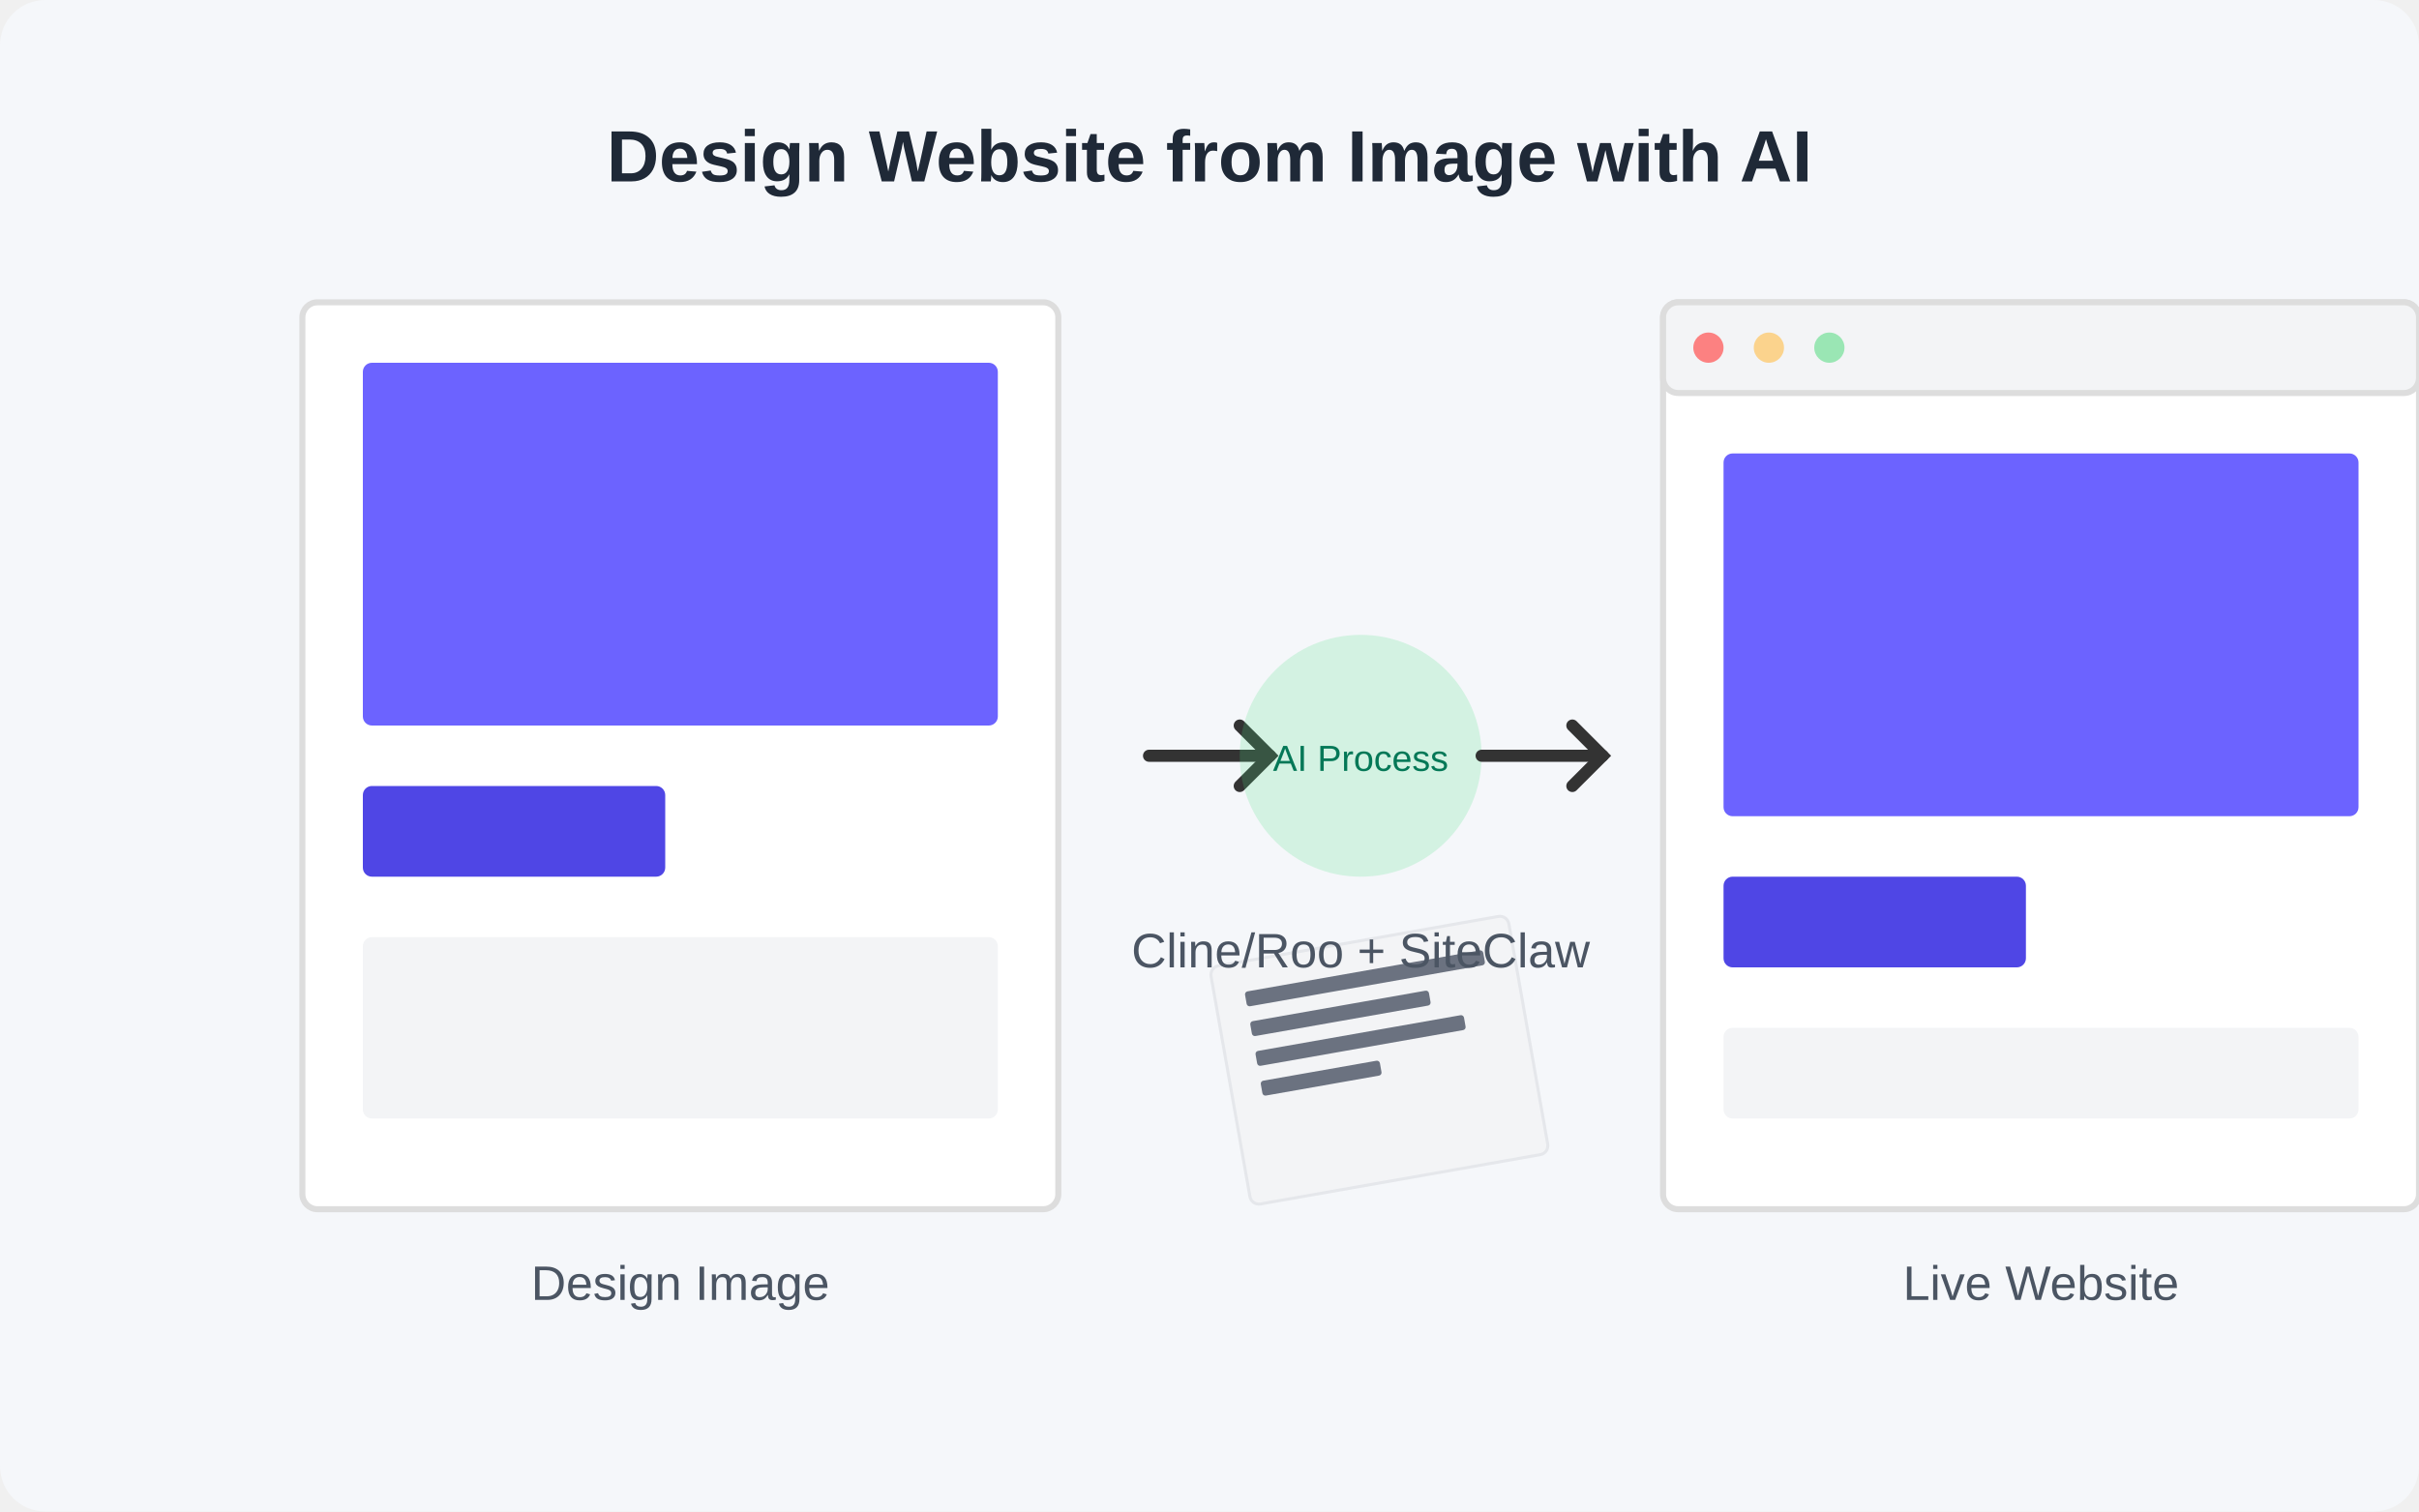
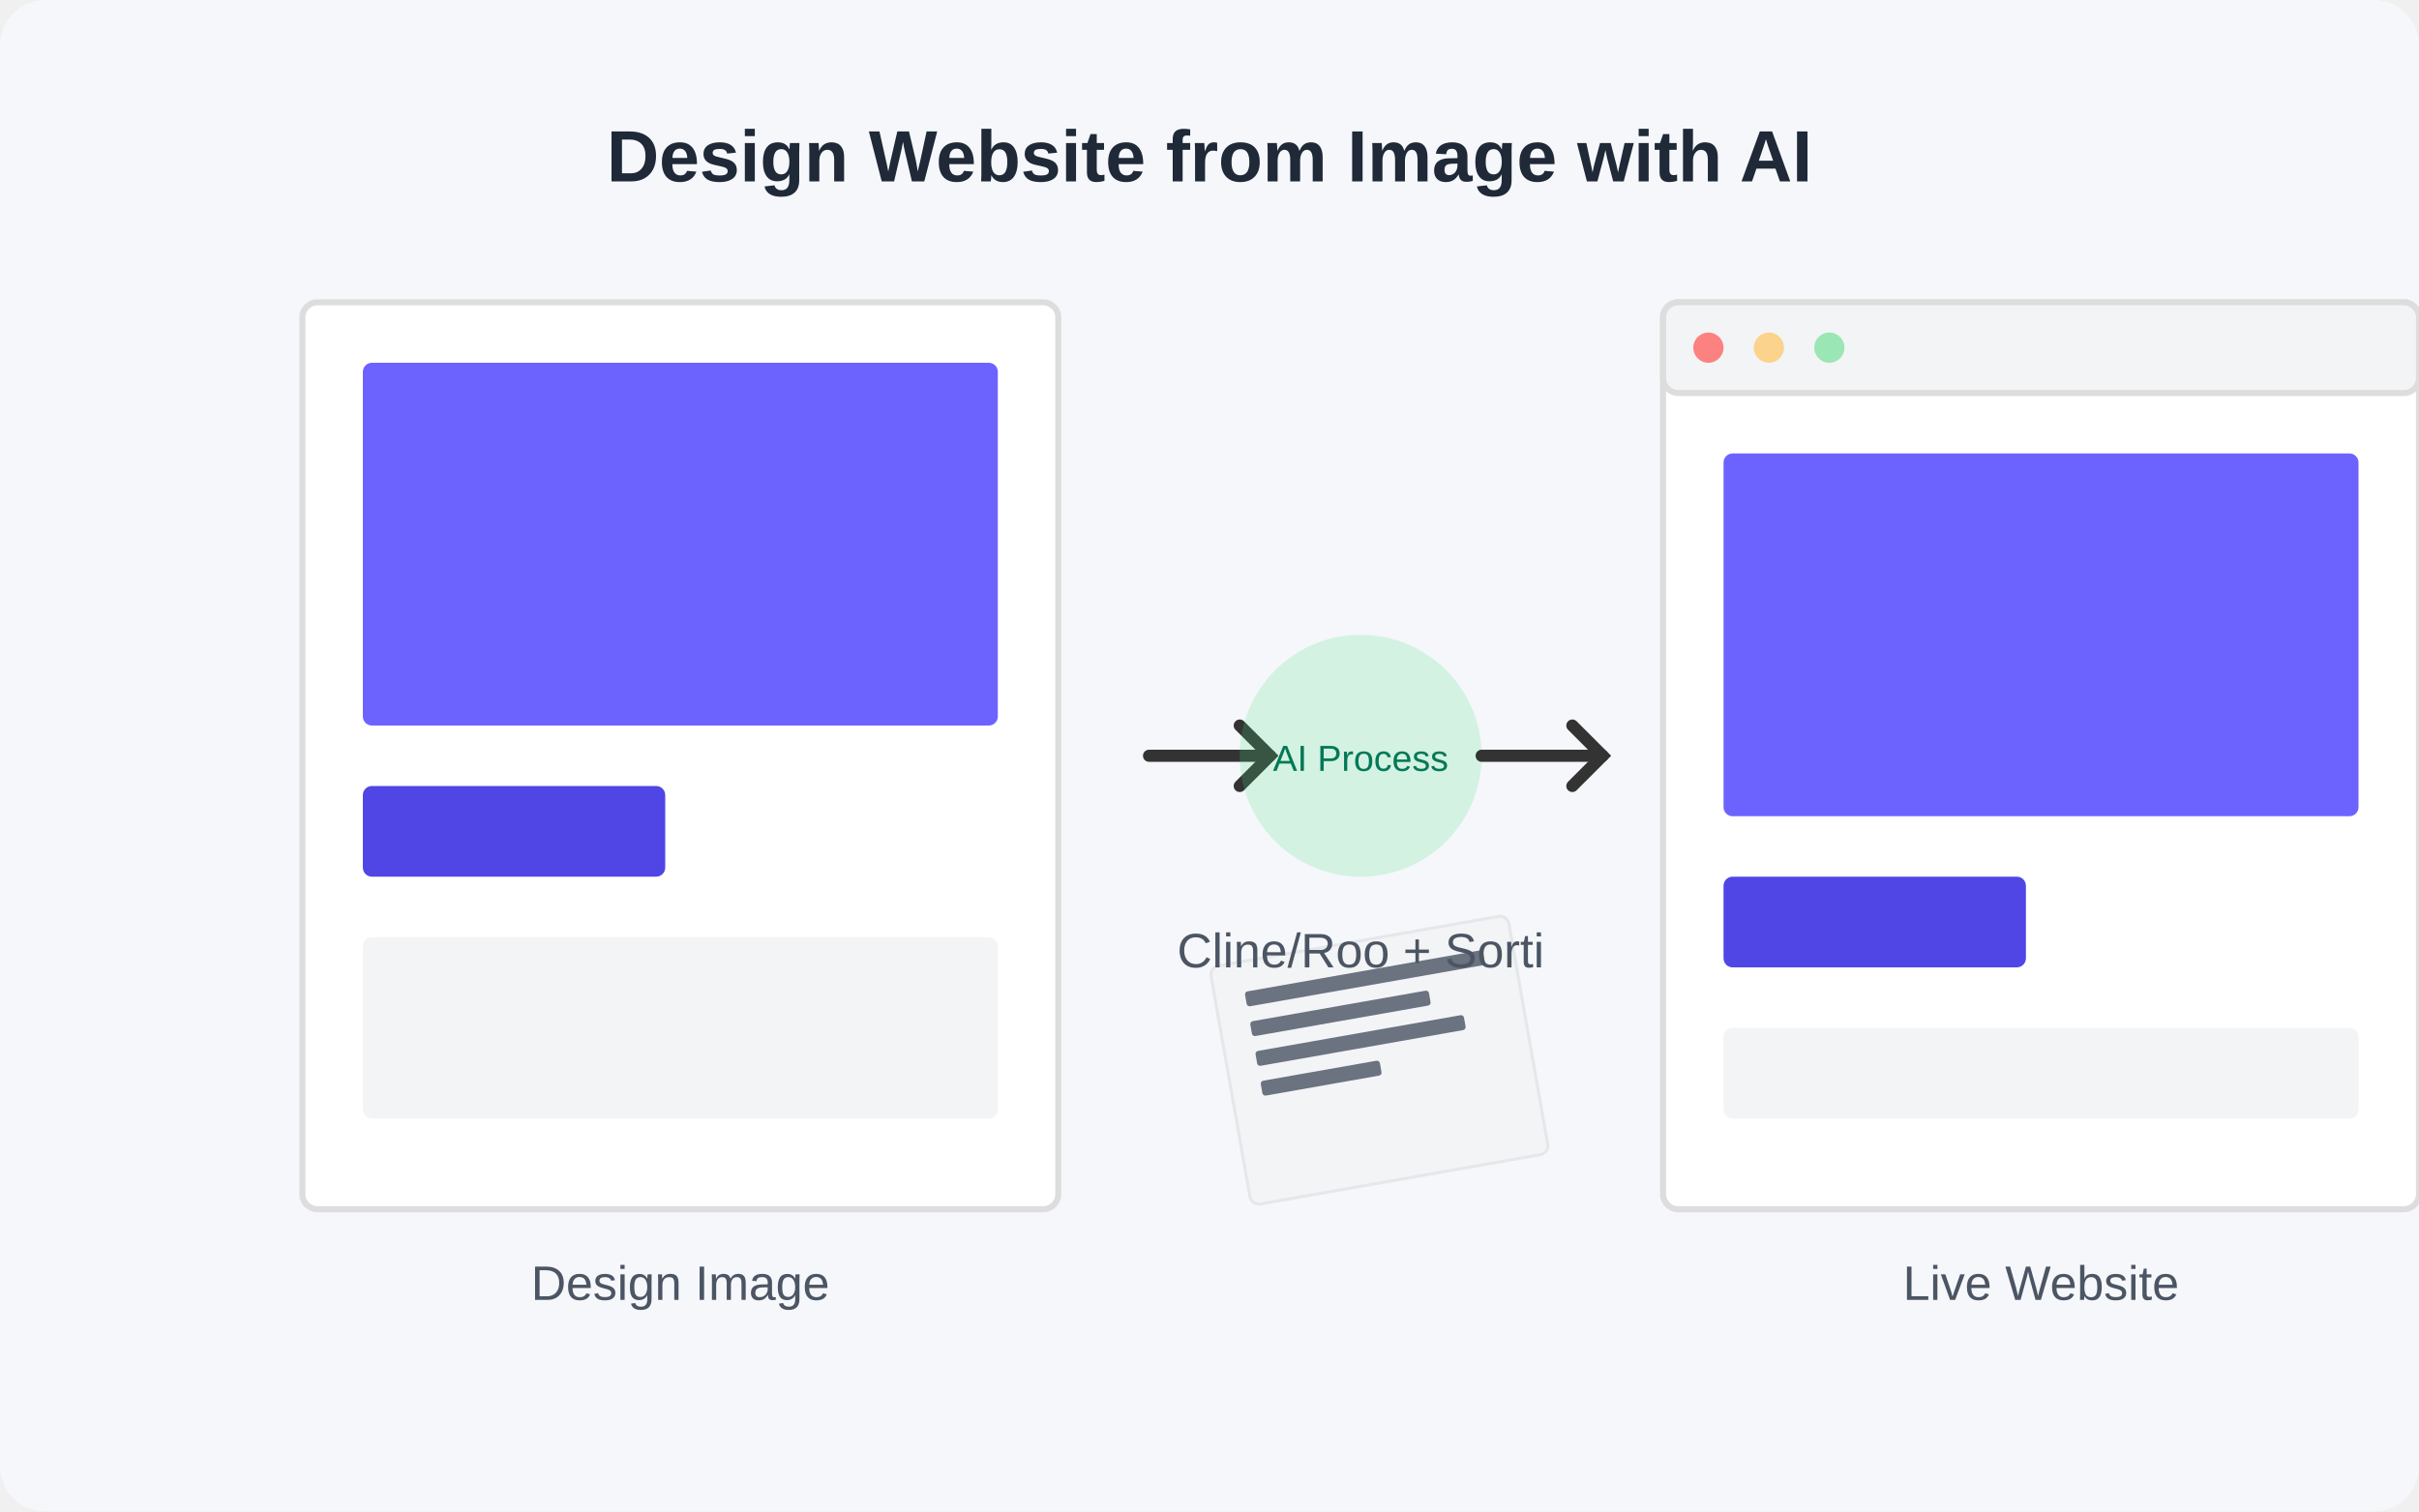
<svg xmlns="http://www.w3.org/2000/svg" viewBox="0 0 800 500">
  <rect width="800" height="500" fill="#f5f7fa" rx="15" ry="15" />
  <rect x="100" y="100" width="250" height="300" fill="#ffffff" stroke="#dddddd" stroke-width="2" rx="5" ry="5" />
  <rect x="120" y="120" width="210" height="120" fill="#6c63ff" rx="3" ry="3" />
  <rect x="120" y="260" width="100" height="30" fill="#4f46e5" rx="3" ry="3" />
  <rect x="120" y="310" width="210" height="60" fill="#f3f4f6" rx="3" ry="3" />
  <path d="M380 250 L420 250" stroke="#333333" stroke-width="4" stroke-linecap="round" />
  <path d="M410 240 L420 250 L410 260" stroke="#333333" stroke-width="4" stroke-linecap="round" fill="none" />
  <circle cx="450" cy="250" r="40" fill="#4ade80" opacity="0.2" />
  <text x="450" y="255" font-family="Arial" font-size="12" fill="#047857" text-anchor="middle">AI Process</text>
  <path d="M490 250 L530 250" stroke="#333333" stroke-width="4" stroke-linecap="round" />
  <path d="M520 240 L530 250 L520 260" stroke="#333333" stroke-width="4" stroke-linecap="round" fill="none" />
  <rect x="550" y="100" width="250" height="300" fill="#ffffff" stroke="#dddddd" stroke-width="2" rx="5" ry="5" />
  <rect x="550" y="100" width="250" height="30" fill="#f3f4f6" stroke="#dddddd" stroke-width="2" rx="5" ry="5" />
  <circle cx="565" cy="115" r="5" fill="#fc8181" />
  <circle cx="585" cy="115" r="5" fill="#fbd38d" />
  <circle cx="605" cy="115" r="5" fill="#9ae6b4" />
  <rect x="570" y="150" width="210" height="120" fill="#6c63ff" rx="3" ry="3" />
  <rect x="570" y="290" width="100" height="30" fill="#4f46e5" rx="3" ry="3" />
  <rect x="570" y="340" width="210" height="30" fill="#f3f4f6" rx="3" ry="3" />
  <rect x="400" y="320" width="100" height="80" fill="#f3f4f6" stroke="#e5e7eb" stroke-width="1" rx="3" ry="3" transform="rotate(-10, 400, 320)" />
  <rect x="410" y="330" width="80" height="5" fill="#6b7280" rx="1" ry="1" transform="rotate(-10, 400, 320)" />
  <rect x="410" y="340" width="60" height="5" fill="#6b7280" rx="1" ry="1" transform="rotate(-10, 400, 320)" />
  <rect x="410" y="350" width="70" height="5" fill="#6b7280" rx="1" ry="1" transform="rotate(-10, 400, 320)" />
  <rect x="410" y="360" width="40" height="5" fill="#6b7280" rx="1" ry="1" transform="rotate(-10, 400, 320)" />
  <text x="400" y="60" font-family="Arial" font-size="24" font-weight="bold" fill="#1f2937" text-anchor="middle">Design Website from Image with AI</text>
  <text x="225" y="430" font-family="Arial" font-size="16" fill="#4b5563" text-anchor="middle">Design Image</text>
-   <text x="450" y="320" font-family="Arial" font-size="16" fill="#4b5563" text-anchor="middle">Cline/Roo + SiteClaw</text>
+   <text x="450" y="320" font-family="Arial" font-size="16" fill="#4b5563" text-anchor="middle">Cline/Roo + Sorti</text>
  <text x="675" y="430" font-family="Arial" font-size="16" fill="#4b5563" text-anchor="middle">Live Website</text>
</svg>
